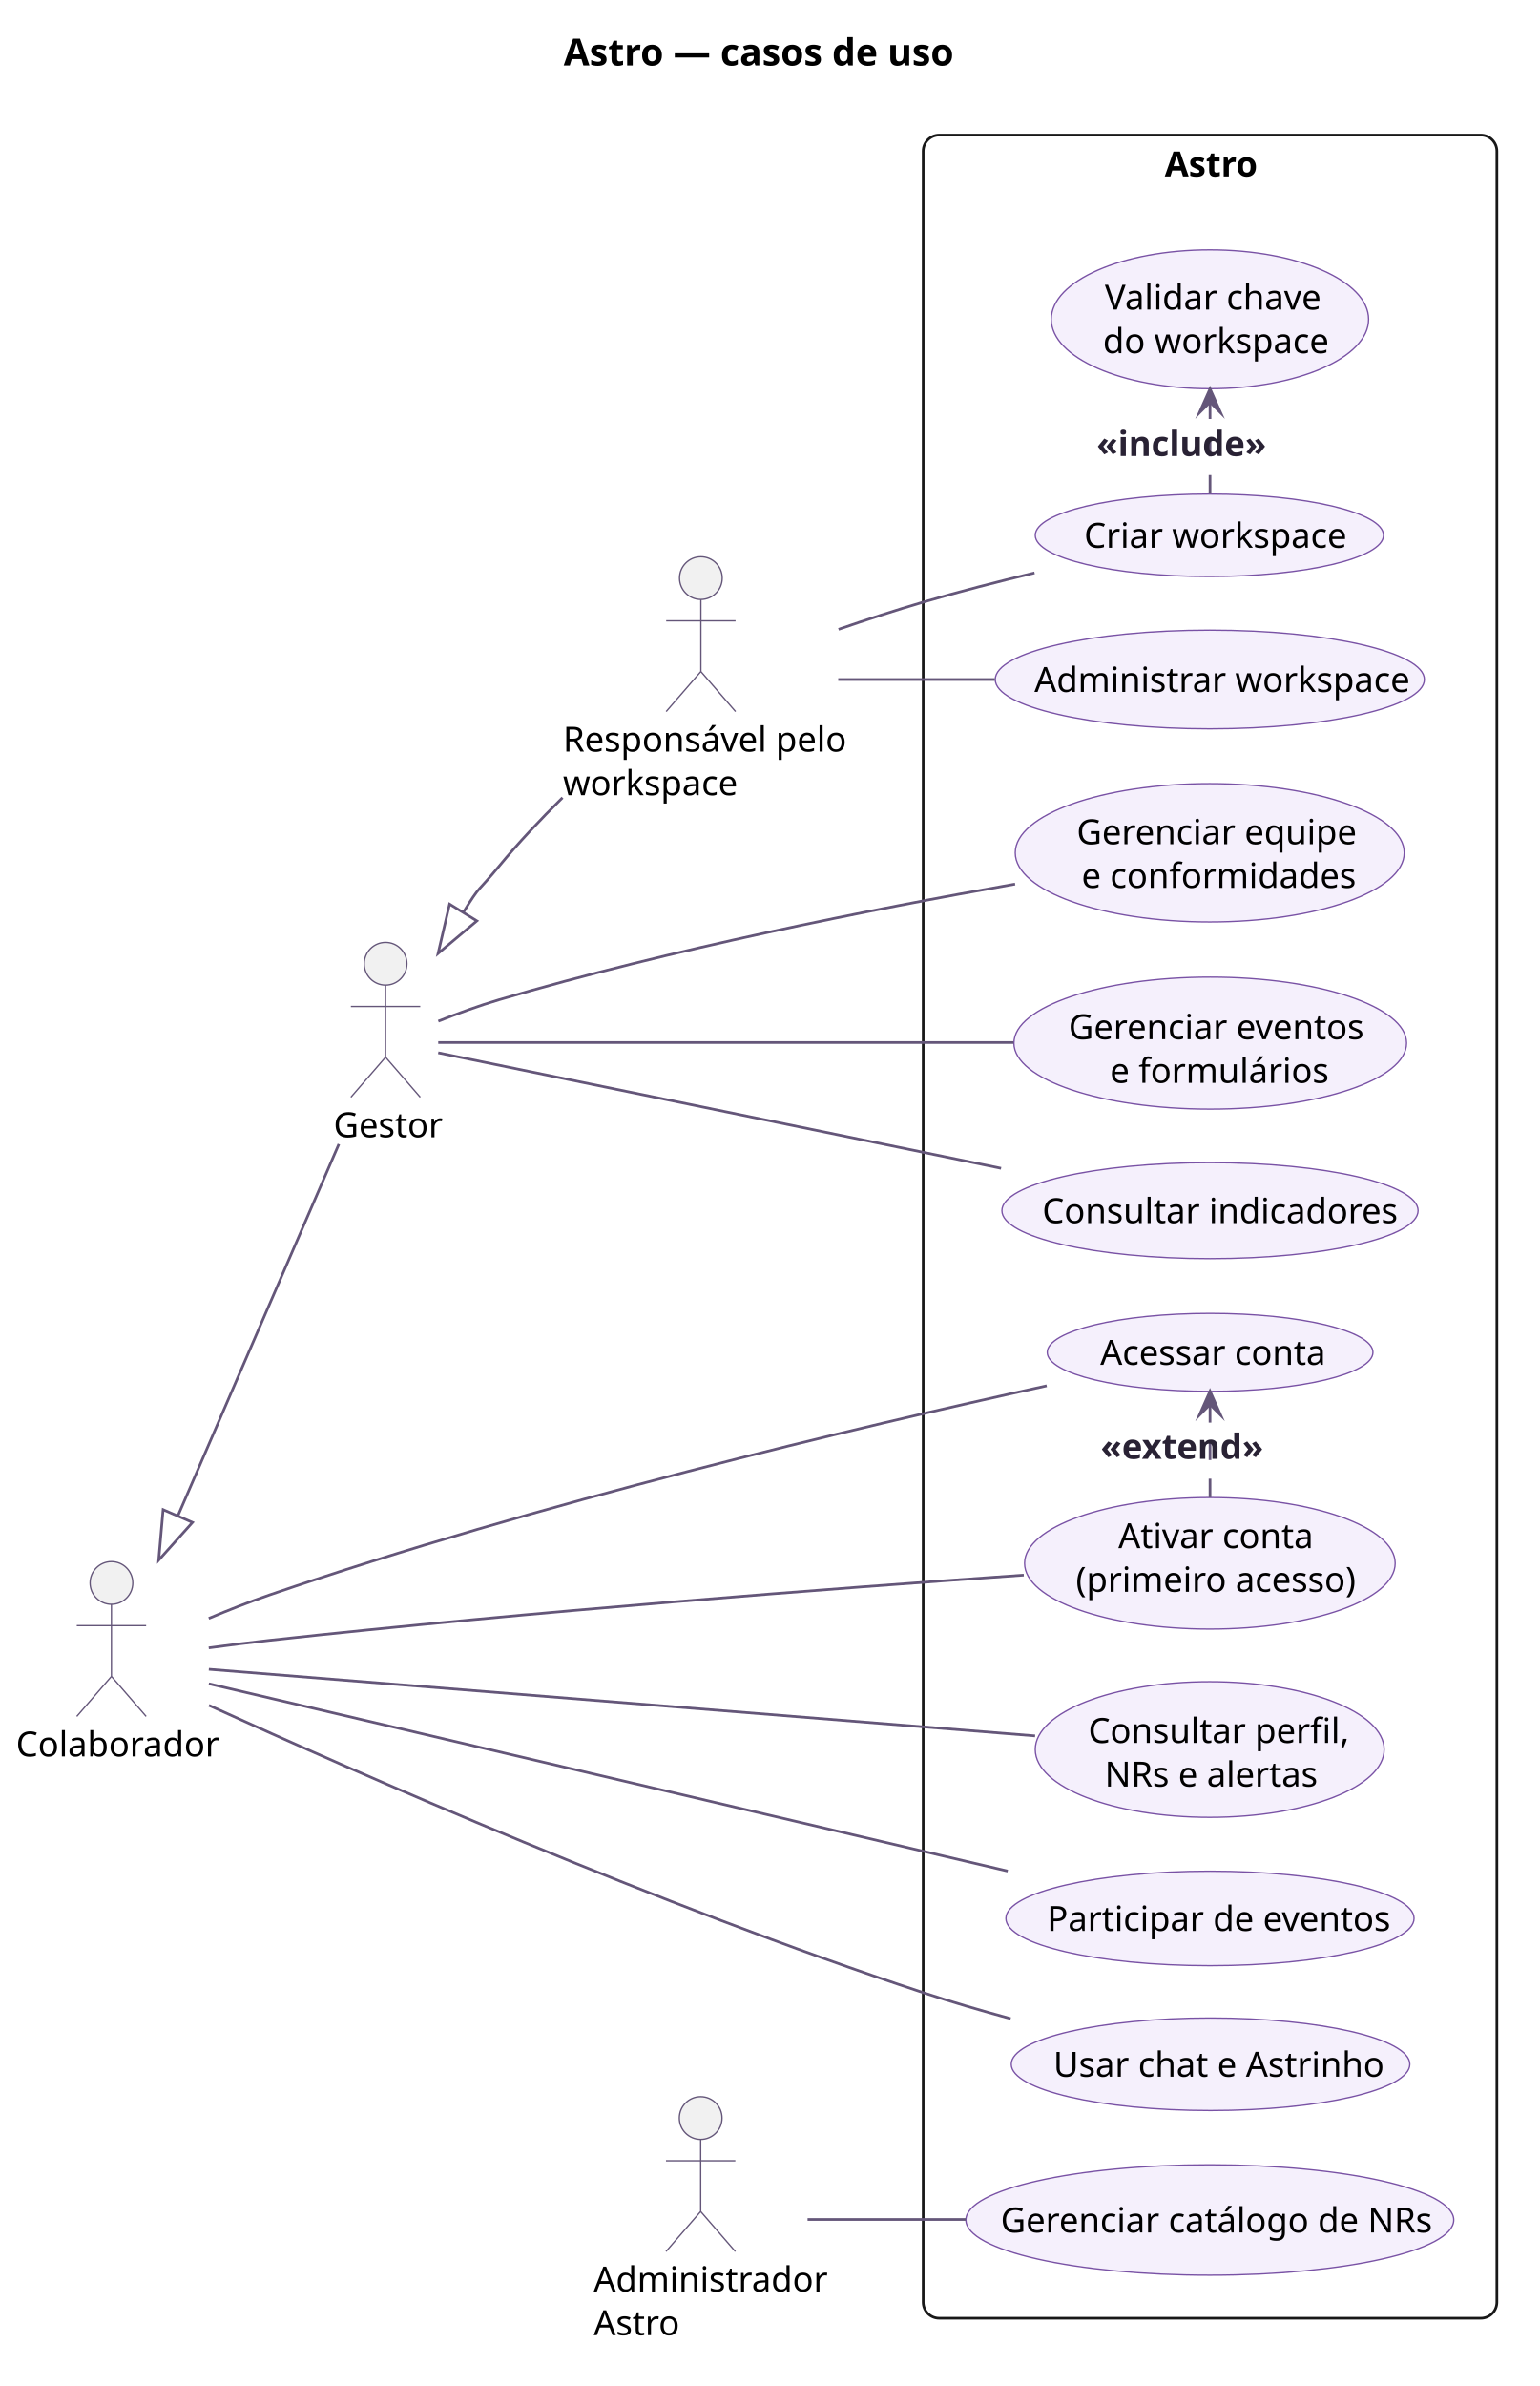
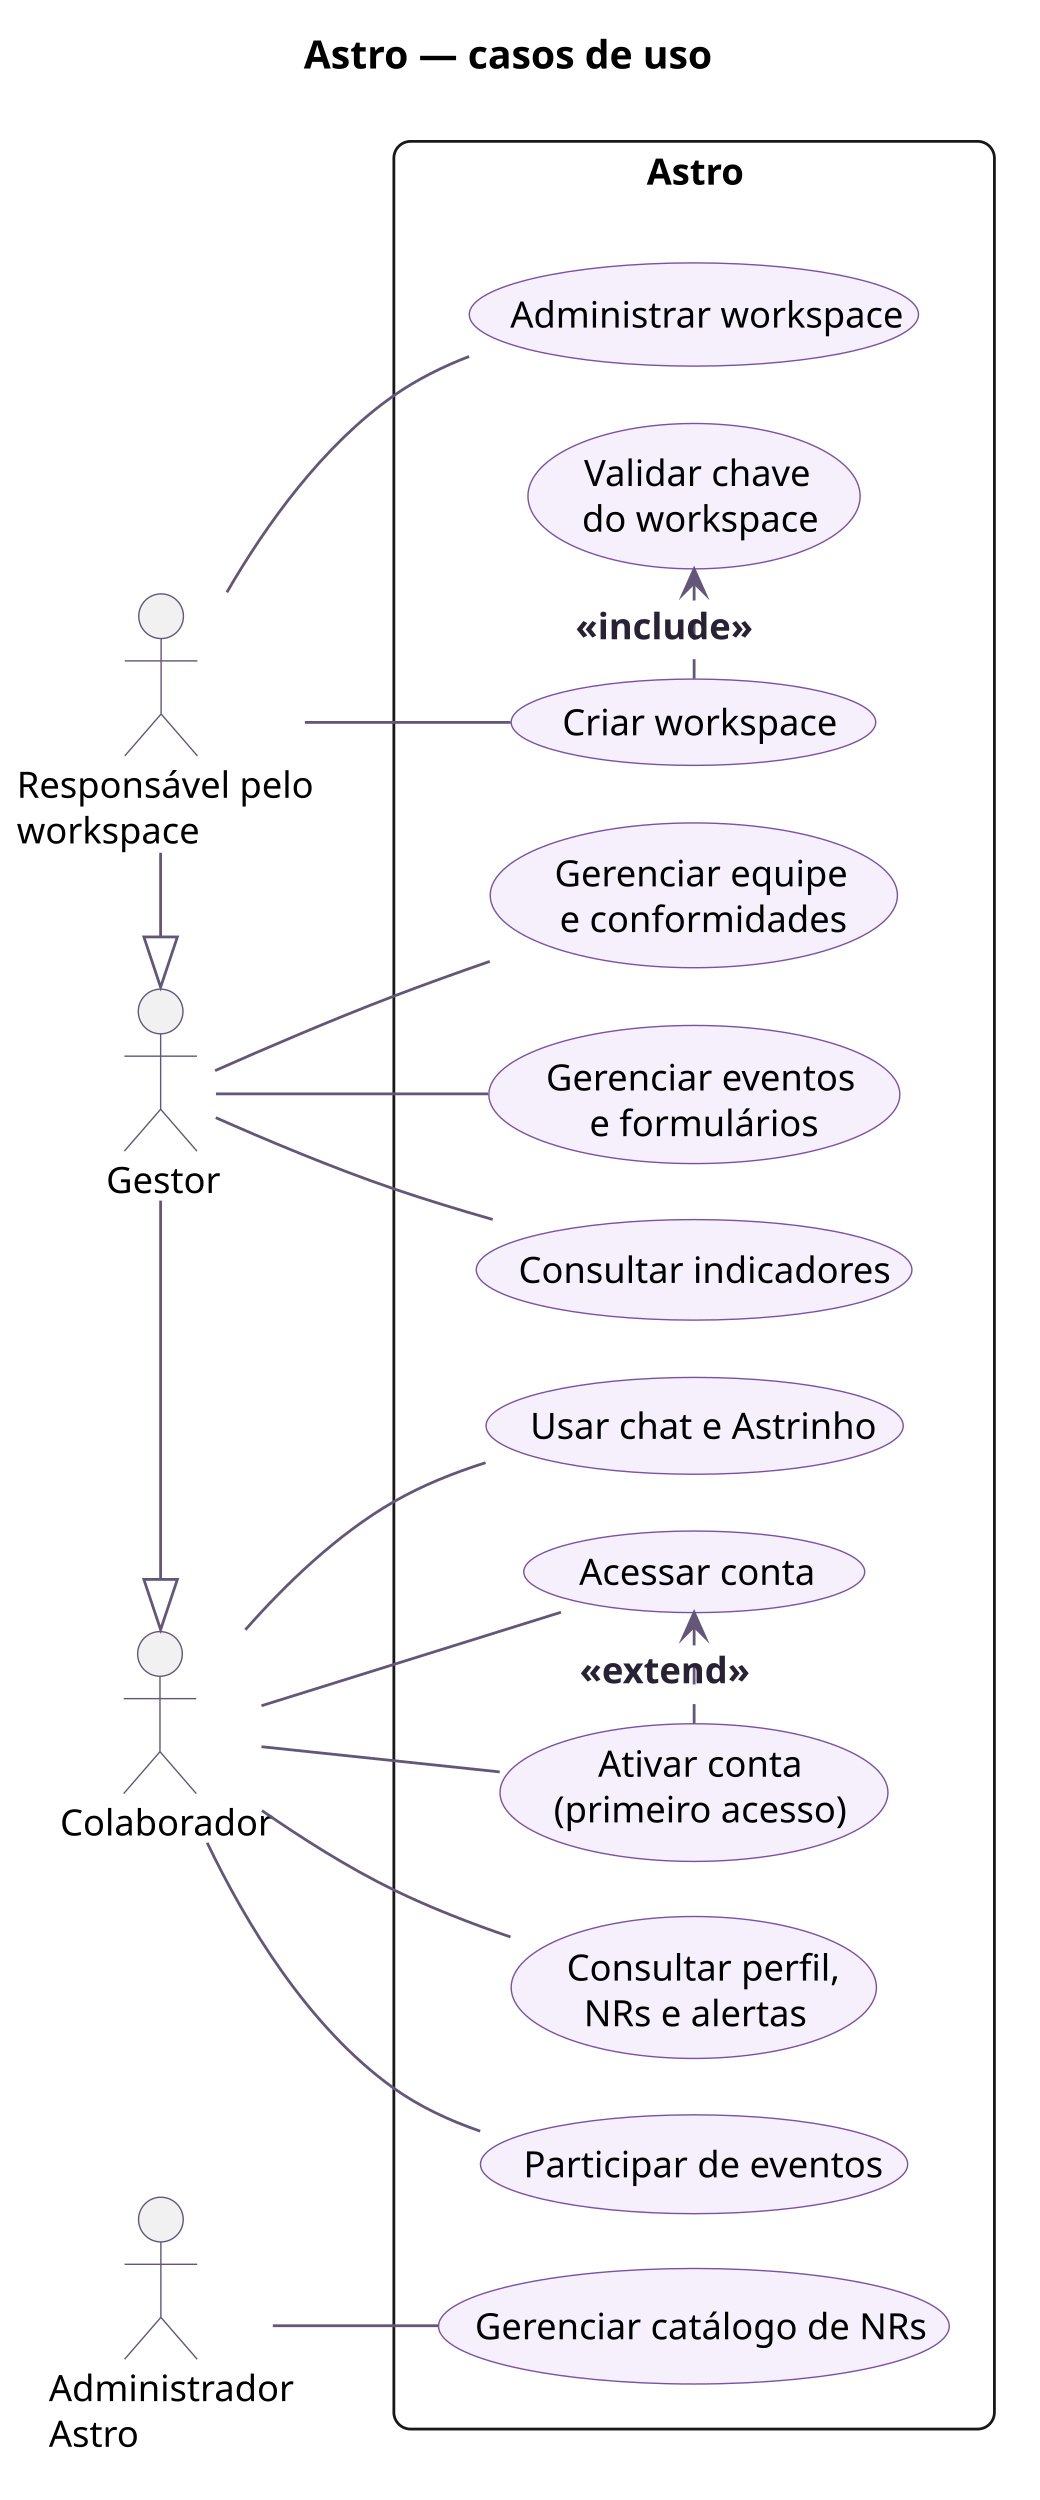
- <svg xmlns="http://www.w3.org/2000/svg" version="1.1" data-diagram-type="DESCRIPTION" style="width:577px;height:894px;background:#FFFFFF;" width="577px" height="894px" viewBox="0 0 577 894" zoomAndPan="magnify" preserveAspectRatio="none" contentStyleType="text/css">
+ <svg xmlns="http://www.w3.org/2000/svg" version="1.1" data-diagram-type="DESCRIPTION" style="width:372px;height:895px;background:#FFFFFF;" width="372px" height="895px" viewBox="0 0 372 895" zoomAndPan="magnify" preserveAspectRatio="none" contentStyleType="text/css">
  <defs />
  <g font-family="sans-serif" lengthAdjust="spacing">
    <g class="title" data-source-line="2">
-       <text x="211.261" y="24.533" fill="#000" font-size="14" textLength="147.479" font-weight="700">Astro — casos de uso</text>
+       <text x="108.761" y="24.533" fill="#000" font-size="14" textLength="147.479" font-weight="700">Astro — casos de uso</text>
    </g>
-     <g class="cluster" data-qualified-name="Astro" id="ent0007" data-source-line="17">
-       <rect x="346" y="50.609" width="215" height="818" fill="none" style="stroke:#181818;stroke-width:1;" rx="6" ry="6" />
-       <text x="436.526" y="66.104" fill="#000" font-size="13" textLength="33.947" font-weight="700">Astro</text>
+     <g class="cluster" data-qualified-name="Astro" id="ent0009" data-source-line="17">
+       <rect x="141" y="50.609" width="215" height="819" fill="none" style="stroke:#181818;stroke-width:1;" rx="6" ry="6" />
+       <text x="231.526" y="66.104" fill="#000" font-size="13" textLength="33.947" font-weight="700">Astro</text>
    </g>
    <g class="entity" data-qualified-name="colaborador" id="ent0001" data-source-line="10">
-       <ellipse cx="41.772" cy="593.109" rx="8" ry="8" fill="#F1F1F1" style="stroke:#645679;stroke-width:0.5;" />
-       <path d="M41.772,601.109 L41.772,628.109 M28.772,609.109 L54.772,609.109 M41.772,628.109 L28.772,643.109 M41.772,628.109 L54.772,643.109" style="stroke:#645679;stroke-width:0.5;" fill="none" />
-       <text x="6" y="658.104" fill="#000" font-size="13" textLength="71.544">Colaborador</text>
+       <ellipse cx="57.272" cy="592.109" rx="8" ry="8" fill="#F1F1F1" style="stroke:#645679;stroke-width:0.5;" />
+       <path d="M57.272,600.109 L57.272,627.109 M44.272,608.109 L70.272,608.109 M57.272,627.109 L44.272,642.109 M57.272,627.109 L70.272,642.109" style="stroke:#645679;stroke-width:0.5;" fill="none" />
+       <text x="21.5" y="657.104" fill="#000" font-size="13" textLength="71.544">Colaborador</text>
    </g>
    <g class="entity" data-qualified-name="gestor" id="ent0002" data-source-line="11">
-       <ellipse cx="144.506" cy="361.109" rx="8" ry="8" fill="#F1F1F1" style="stroke:#645679;stroke-width:0.5;" />
-       <path d="M144.506,369.109 L144.506,396.109 M131.506,377.109 L157.506,377.109 M144.506,396.109 L131.506,411.109 M144.506,396.109 L157.506,411.109" style="stroke:#645679;stroke-width:0.5;" fill="none" />
-       <text x="125" y="426.104" fill="#000" font-size="13" textLength="39.013">Gestor</text>
+       <ellipse cx="57.506" cy="362.109" rx="8" ry="8" fill="#F1F1F1" style="stroke:#645679;stroke-width:0.5;" />
+       <path d="M57.506,370.109 L57.506,397.109 M44.506,378.109 L70.506,378.109 M57.506,397.109 L44.506,412.109 M57.506,397.109 L70.506,412.109" style="stroke:#645679;stroke-width:0.5;" fill="none" />
+       <text x="38" y="427.104" fill="#000" font-size="13" textLength="39.013">Gestor</text>
    </g>
    <g class="entity" data-qualified-name="responsavel" id="ent0003" data-source-line="12">
-       <ellipse cx="262.673" cy="216.609" rx="8" ry="8" fill="#F1F1F1" style="stroke:#645679;stroke-width:0.5;" />
-       <path d="M262.673,224.609 L262.673,251.609 M249.673,232.609 L275.673,232.609 M262.673,251.609 L249.673,266.609 M262.673,251.609 L275.673,266.609" style="stroke:#645679;stroke-width:0.5;" fill="none" />
-       <text x="211" y="281.604" fill="#000" font-size="13" textLength="103.346">Responsável pelo</text>
-       <text x="211" y="297.956" fill="#000" font-size="13" textLength="62.137">workspace</text>
+       <ellipse cx="57.673" cy="220.609" rx="8" ry="8" fill="#F1F1F1" style="stroke:#645679;stroke-width:0.5;" />
+       <path d="M57.673,228.609 L57.673,255.609 M44.673,236.609 L70.673,236.609 M57.673,255.609 L44.673,270.609 M57.673,255.609 L70.673,270.609" style="stroke:#645679;stroke-width:0.5;" fill="none" />
+       <text x="6" y="285.604" fill="#000" font-size="13" textLength="103.346">Responsável pelo</text>
+       <text x="6" y="301.956" fill="#000" font-size="13" textLength="62.137">workspace</text>
    </g>
    <g class="entity" data-qualified-name="admin" id="ent0004" data-source-line="13">
-       <ellipse cx="262.598" cy="793.609" rx="8" ry="8" fill="#F1F1F1" style="stroke:#645679;stroke-width:0.5;" />
-       <path d="M262.598,801.609 L262.598,828.609 M249.598,809.609 L275.598,809.609 M262.598,828.609 L249.598,843.609 M262.598,828.609 L275.598,843.609" style="stroke:#645679;stroke-width:0.5;" fill="none" />
-       <text x="222.5" y="858.604" fill="#000" font-size="13" textLength="80.196">Administrador</text>
-       <text x="222.5" y="874.956" fill="#000" font-size="13" textLength="30.342">Astro</text>
+       <ellipse cx="57.598" cy="794.609" rx="8" ry="8" fill="#F1F1F1" style="stroke:#645679;stroke-width:0.5;" />
+       <path d="M57.598,802.609 L57.598,829.609 M44.598,810.609 L70.598,810.609 M57.598,829.609 L44.598,844.609 M57.598,829.609 L70.598,844.609" style="stroke:#645679;stroke-width:0.5;" fill="none" />
+       <text x="17.5" y="859.604" fill="#000" font-size="13" textLength="80.196">Administrador</text>
+       <text x="17.5" y="875.956" fill="#000" font-size="13" textLength="30.342">Astro</text>
    </g>
-     <g class="entity" data-qualified-name="Astro.criar" id="ent0008" data-source-line="18">
-       <ellipse cx="453.258" cy="200.561" rx="65.258" ry="15.452" fill="#F5F0FC" style="stroke:#7952A5;stroke-width:0.5;" />
-       <text x="406.301" y="205.237" fill="#000" font-size="13" textLength="93.914">Criar workspace</text>
+     <g class="entity" data-qualified-name="Astro.criar" id="ent0010" data-source-line="18">
+       <ellipse cx="248.258" cy="258.561" rx="65.258" ry="15.452" fill="#F5F0FC" style="stroke:#7952A5;stroke-width:0.5;" />
+       <text x="201.301" y="263.237" fill="#000" font-size="13" textLength="93.914">Criar workspace</text>
    </g>
-     <g class="entity" data-qualified-name="Astro.validar_chave" id="ent0009" data-source-line="19">
-       <ellipse cx="453.464" cy="119.631" rx="59.464" ry="26.022" fill="#F5F0FC" style="stroke:#7952A5;stroke-width:0.5;" />
-       <text x="414.08" y="115.986" fill="#000" font-size="13" textLength="78.768">Validar chave</text>
-       <text x="413.36" y="132.337" fill="#000" font-size="13" textLength="80.209">do workspace</text>
+     <g class="entity" data-qualified-name="Astro.validar_chave" id="ent0011" data-source-line="19">
+       <ellipse cx="248.464" cy="177.631" rx="59.464" ry="26.022" fill="#F5F0FC" style="stroke:#7952A5;stroke-width:0.5;" />
+       <text x="209.08" y="173.986" fill="#000" font-size="13" textLength="78.768">Validar chave</text>
+       <text x="208.36" y="190.337" fill="#000" font-size="13" textLength="80.209">do workspace</text>
    </g>
-     <g class="entity" data-qualified-name="Astro.acesso" id="ent0010" data-source-line="20">
-       <ellipse cx="453.53" cy="506.715" rx="61.03" ry="14.606" fill="#F5F0FC" style="stroke:#7952A5;stroke-width:0.5;" />
-       <text x="412.343" y="511.391" fill="#000" font-size="13" textLength="82.374">Acessar conta</text>
+     <g class="entity" data-qualified-name="Astro.acesso" id="ent0012" data-source-line="20">
+       <ellipse cx="248.53" cy="562.715" rx="61.03" ry="14.606" fill="#F5F0FC" style="stroke:#7952A5;stroke-width:0.5;" />
+       <text x="207.343" y="567.391" fill="#000" font-size="13" textLength="82.374">Acessar conta</text>
    </g>
-     <g class="entity" data-qualified-name="Astro.ativar" id="ent0011" data-source-line="21">
-       <ellipse cx="453.444" cy="585.749" rx="69.444" ry="24.64" fill="#F5F0FC" style="stroke:#7952A5;stroke-width:0.5;" />
-       <text x="419.122" y="580.072" fill="#000" font-size="13" textLength="68.644">Ativar conta</text>
-       <text x="403.237" y="596.423" fill="#000" font-size="13" textLength="100.414">(primeiro acesso)</text>
+     <g class="entity" data-qualified-name="Astro.ativar" id="ent0013" data-source-line="21">
+       <ellipse cx="248.444" cy="641.749" rx="69.444" ry="24.64" fill="#F5F0FC" style="stroke:#7952A5;stroke-width:0.5;" />
+       <text x="214.122" y="636.072" fill="#000" font-size="13" textLength="68.644">Ativar conta</text>
+       <text x="198.237" y="652.423" fill="#000" font-size="13" textLength="100.414">(primeiro acesso)</text>
    </g>
-     <g class="entity" data-qualified-name="Astro.perfil" id="ent0012" data-source-line="22">
-       <ellipse cx="453.381" cy="655.518" rx="65.381" ry="25.409" fill="#F5F0FC" style="stroke:#7952A5;stroke-width:0.5;" />
-       <text x="407.862" y="653.047" fill="#000" font-size="13" textLength="91.038">Consultar perfil,</text>
-       <text x="414.006" y="669.399" fill="#000" font-size="13" textLength="78.749">NRs e alertas</text>
+     <g class="entity" data-qualified-name="Astro.perfil" id="ent0014" data-source-line="22">
+       <ellipse cx="248.381" cy="711.518" rx="65.381" ry="25.409" fill="#F5F0FC" style="stroke:#7952A5;stroke-width:0.5;" />
+       <text x="202.862" y="709.047" fill="#000" font-size="13" textLength="91.038">Consultar perfil,</text>
+       <text x="209.006" y="725.399" fill="#000" font-size="13" textLength="78.749">NRs e alertas</text>
    </g>
-     <g class="entity" data-qualified-name="Astro.participar" id="ent0013" data-source-line="23">
-       <ellipse cx="453.482" cy="718.806" rx="76.482" ry="17.696" fill="#F5F0FC" style="stroke:#7952A5;stroke-width:0.5;" />
-       <text x="392.42" y="723.482" fill="#000" font-size="13" textLength="122.123">Participar de eventos</text>
+     <g class="entity" data-qualified-name="Astro.participar" id="ent0015" data-source-line="23">
+       <ellipse cx="248.482" cy="774.806" rx="76.482" ry="17.696" fill="#F5F0FC" style="stroke:#7952A5;stroke-width:0.5;" />
+       <text x="187.42" y="779.482" fill="#000" font-size="13" textLength="122.123">Participar de eventos</text>
    </g>
-     <g class="entity" data-qualified-name="Astro.conversar" id="ent0014" data-source-line="24">
-       <ellipse cx="453.685" cy="773.446" rx="74.685" ry="17.337" fill="#F5F0FC" style="stroke:#7952A5;stroke-width:0.5;" />
-       <text x="394.798" y="778.122" fill="#000" font-size="13" textLength="117.774">Usar chat e Astrinho</text>
+     <g class="entity" data-qualified-name="Astro.conversar" id="ent0016" data-source-line="24">
+       <ellipse cx="248.685" cy="510.446" rx="74.685" ry="17.337" fill="#F5F0FC" style="stroke:#7952A5;stroke-width:0.5;" />
+       <text x="189.798" y="515.122" fill="#000" font-size="13" textLength="117.774">Usar chat e Astrinho</text>
    </g>
-     <g class="entity" data-qualified-name="Astro.equipe" id="ent0015" data-source-line="25">
-       <ellipse cx="453.393" cy="319.529" rx="72.893" ry="25.92" fill="#F5F0FC" style="stroke:#7952A5;stroke-width:0.5;" />
-       <text x="403.529" y="316.32" fill="#000" font-size="13" textLength="99.728">Gerenciar equipe</text>
-       <text x="405.338" y="332.672" fill="#000" font-size="13" textLength="96.11">e conformidades</text>
+     <g class="entity" data-qualified-name="Astro.equipe" id="ent0017" data-source-line="25">
+       <ellipse cx="248.393" cy="320.529" rx="72.893" ry="25.92" fill="#F5F0FC" style="stroke:#7952A5;stroke-width:0.5;" />
+       <text x="198.529" y="317.32" fill="#000" font-size="13" textLength="99.728">Gerenciar equipe</text>
+       <text x="200.338" y="333.672" fill="#000" font-size="13" textLength="96.11">e conformidades</text>
    </g>
-     <g class="entity" data-qualified-name="Astro.operacao" id="ent0016" data-source-line="26">
-       <ellipse cx="453.575" cy="390.838" rx="73.575" ry="24.728" fill="#F5F0FC" style="stroke:#7952A5;stroke-width:0.5;" />
-       <text x="400.464" y="389.38" fill="#000" font-size="13" textLength="106.222">Gerenciar eventos</text>
-       <text x="416.007" y="405.732" fill="#000" font-size="13" textLength="75.137">e formulários</text>
+     <g class="entity" data-qualified-name="Astro.operacao" id="ent0018" data-source-line="26">
+       <ellipse cx="248.575" cy="391.838" rx="73.575" ry="24.728" fill="#F5F0FC" style="stroke:#7952A5;stroke-width:0.5;" />
+       <text x="195.464" y="390.38" fill="#000" font-size="13" textLength="106.222">Gerenciar eventos</text>
+       <text x="211.007" y="406.732" fill="#000" font-size="13" textLength="75.137">e formulários</text>
    </g>
-     <g class="entity" data-qualified-name="Astro.indicadores" id="ent0017" data-source-line="27">
-       <ellipse cx="453.489" cy="453.607" rx="77.989" ry="17.998" fill="#F5F0FC" style="stroke:#7952A5;stroke-width:0.5;" />
-       <text x="390.622" y="458.283" fill="#000" font-size="13" textLength="125.734">Consultar indicadores</text>
+     <g class="entity" data-qualified-name="Astro.indicadores" id="ent0019" data-source-line="27">
+       <ellipse cx="248.489" cy="454.607" rx="77.989" ry="17.998" fill="#F5F0FC" style="stroke:#7952A5;stroke-width:0.5;" />
+       <text x="185.622" y="459.283" fill="#000" font-size="13" textLength="125.734">Consultar indicadores</text>
    </g>
-     <g class="entity" data-qualified-name="Astro.workspace" id="ent0018" data-source-line="28">
-       <ellipse cx="453.416" cy="254.593" rx="80.416" ry="18.483" fill="#F5F0FC" style="stroke:#7952A5;stroke-width:0.5;" />
-       <text x="387.673" y="259.268" fill="#000" font-size="13" textLength="131.485">Administrar workspace</text>
+     <g class="entity" data-qualified-name="Astro.workspace" id="ent0020" data-source-line="28">
+       <ellipse cx="248.416" cy="112.593" rx="80.416" ry="18.483" fill="#F5F0FC" style="stroke:#7952A5;stroke-width:0.5;" />
+       <text x="182.673" y="117.268" fill="#000" font-size="13" textLength="131.485">Administrar workspace</text>
    </g>
-     <g class="entity" data-qualified-name="Astro.catalogo" id="ent0019" data-source-line="29">
-       <ellipse cx="453.417" cy="831.793" rx="91.417" ry="20.683" fill="#F5F0FC" style="stroke:#7952A5;stroke-width:0.5;" />
-       <text x="375.017" y="836.469" fill="#000" font-size="13" textLength="156.8">Gerenciar catálogo de NRs</text>
+     <g class="entity" data-qualified-name="Astro.catalogo" id="ent0021" data-source-line="29">
+       <ellipse cx="248.417" cy="832.793" rx="91.417" ry="20.683" fill="#F5F0FC" style="stroke:#7952A5;stroke-width:0.5;" />
+       <text x="170.017" y="837.469" fill="#000" font-size="13" textLength="156.8">Gerenciar catálogo de NRs</text>
    </g>
-     <g class="link" data-entity-1="ent0001" data-entity-2="ent0002" id="lnk5" data-link-type="extension">
-       <polygon points="59.483,584.559,72.144,570.427,61.132,565.657,59.483,584.559" fill="none" style="stroke:#645679;stroke-width:1;stroke-linejoin:miter;stroke-miterlimit:10;" />
-       <path d="M66.638,568.042 C85.293,524.978 108.349,471.753 127.008,428.68" style="stroke:#645679;stroke-width:1;" fill="none" />
+     <g class="link" data-entity-1="ent0002" data-entity-2="ent0001" id="lnk6" data-link-type="extension">
+       <polygon points="57.5,583.426,63.5,565.426,51.5,565.426,57.5,583.426" fill="none" style="stroke:#645679;stroke-width:1;stroke-linejoin:miter;stroke-miterlimit:10;" />
+       <path d="M57.5,429.823 C57.5,481.024 57.5,514.225 57.5,565.426" style="stroke:#645679;stroke-width:1;" fill="none" />
    </g>
-     <g class="link" data-entity-1="ent0002" data-entity-2="ent0003" id="lnk6" data-link-type="extension">
-       <polygon points="164.189,357.247,178.727,345.054,168.503,338.77,164.189,357.247" fill="none" style="stroke:#645679;stroke-width:1;stroke-linejoin:miter;stroke-miterlimit:10;" />
-       <path d="M173.615,341.912 C180.265,331.094 178.74,334.64 187,324.609 C194.221,315.841 202.487,307.082 210.826,298.876" style="stroke:#645679;stroke-width:1;" fill="none" />
+     <g class="link" data-entity-1="ent0003" data-entity-2="ent0002" id="lnk8" data-link-type="extension">
+       <polygon points="57.5,353.424,63.5,335.424,51.5,335.424,57.5,353.424" fill="none" style="stroke:#645679;stroke-width:1;stroke-linejoin:miter;stroke-miterlimit:10;" />
+       <path d="M57.5,305.276 C57.5,321.325 57.5,319.375 57.5,335.424" style="stroke:#645679;stroke-width:1;" fill="none" />
    </g>
-     <g class="link" data-entity-1="ent0003" data-entity-2="ent0008" id="lnk20" data-link-type="association">
-       <path d="M314.272,235.801 C324.7,232.21 335.653,228.633 346,225.609 C359.399,221.694 373.883,217.966 387.724,214.641" style="stroke:#645679;stroke-width:1;" fill="none" />
-     </g>
-     <g class="link" data-entity-1="ent0001" data-entity-2="ent0010" id="lnk21" data-link-type="association">
-       <path d="M78.242,606.396 C85.676,603.266 93.532,600.169 101,597.609 C201.331,563.227 321.611,534.731 392.28,519.236" style="stroke:#645679;stroke-width:1;" fill="none" />
-     </g>
-     <g class="link" data-entity-1="ent0001" data-entity-2="ent0011" id="lnk22" data-link-type="association">
-       <path d="M78.234,617.435 C85.739,616.421 93.624,615.422 101,614.609 C198.99,603.817 312.754,595.129 383.693,590.168" style="stroke:#645679;stroke-width:1;" fill="none" />
+     <g class="link" data-entity-1="ent0003" data-entity-2="ent0010" id="lnk22" data-link-type="association">
+       <path d="M109.149,258.609 C131.783,258.609 158.729,258.609 182.802,258.609" style="stroke:#645679;stroke-width:1;" fill="none" />
    </g>
    <g class="link" data-entity-1="ent0001" data-entity-2="ent0012" id="lnk23" data-link-type="association">
-       <path d="M78.268,625.451 C147.139,631.002 300.417,643.354 387.943,650.407" style="stroke:#645679;stroke-width:1;" fill="none" />
+       <path d="M93.607,610.65 C123.818,601.219 167.648,587.537 200.812,577.184" style="stroke:#645679;stroke-width:1;" fill="none" />
    </g>
    <g class="link" data-entity-1="ent0001" data-entity-2="ent0013" id="lnk24" data-link-type="association">
-       <path d="M78.268,630.877 C144.52,646.409 288.881,680.252 377.68,701.069" style="stroke:#645679;stroke-width:1;" fill="none" />
+       <path d="M93.607,625.324 C117.519,627.855 149.964,631.288 178.899,634.35" style="stroke:#645679;stroke-width:1;" fill="none" />
    </g>
    <g class="link" data-entity-1="ent0001" data-entity-2="ent0014" id="lnk25" data-link-type="association">
-       <path d="M78.306,638.957 C134.212,664.407 246.942,713.962 346,746.609 C356.507,750.072 367.72,753.352 378.78,756.354" style="stroke:#645679;stroke-width:1;" fill="none" />
+       <path d="M93.784,648.189 C107.947,658.029 124.746,668.703 141,676.609 C154.126,682.995 168.702,688.643 182.752,693.437" style="stroke:#645679;stroke-width:1;" fill="none" />
    </g>
-     <g class="link" data-entity-1="ent0002" data-entity-2="ent0015" id="lnk26" data-link-type="association">
-       <path d="M164.282,382.619 C171.321,379.824 179.444,376.832 187,374.609 C251.464,355.644 326.589,340.728 380.442,331.242" style="stroke:#645679;stroke-width:1;" fill="none" />
+     <g class="link" data-entity-1="ent0001" data-entity-2="ent0015" id="lnk26" data-link-type="association">
+       <path d="M74.173,659.713 C87.768,688.092 110.136,725.59 141,747.609 C150.239,754.201 160.937,759.187 171.915,762.958" style="stroke:#645679;stroke-width:1;" fill="none" />
    </g>
-     <g class="link" data-entity-1="ent0002" data-entity-2="ent0016" id="lnk27" data-link-type="association">
-       <path d="M164.242,390.609 C206.096,390.609 309.046,390.609 379.862,390.609" style="stroke:#645679;stroke-width:1;" fill="none" />
+     <g class="link" data-entity-1="ent0001" data-entity-2="ent0016" id="lnk27" data-link-type="association">
+       <path d="M87.839,583.459 C102.223,567.142 120.793,549.215 141,537.609 C151.09,531.814 162.418,527.248 173.821,523.654" style="stroke:#645679;stroke-width:1;" fill="none" />
    </g>
    <g class="link" data-entity-1="ent0002" data-entity-2="ent0017" id="lnk28" data-link-type="association">
-       <path d="M164.242,394.455 C205.185,402.857 304.592,423.257 375.191,437.745" style="stroke:#645679;stroke-width:1;" fill="none" />
+       <path d="M77.014,383.283 C93.629,375.924 118.752,365.075 141,356.609 C152.036,352.41 163.804,348.185 175.341,344.181" style="stroke:#645679;stroke-width:1;" fill="none" />
    </g>
-     <g class="link" data-entity-1="ent0003" data-entity-2="ent0018" id="lnk29" data-link-type="association">
-       <path d="M314.149,254.609 C332.19,254.609 352.972,254.609 372.854,254.609" style="stroke:#645679;stroke-width:1;" fill="none" />
+     <g class="link" data-entity-1="ent0002" data-entity-2="ent0018" id="lnk29" data-link-type="association">
+       <path d="M77.313,391.609 C100.002,391.609 139.489,391.609 174.719,391.609" style="stroke:#645679;stroke-width:1;" fill="none" />
    </g>
-     <g class="link" data-entity-1="ent0004" data-entity-2="ent0019" id="lnk30" data-link-type="association">
-       <path d="M302.661,831.609 C319.961,831.609 341.081,831.609 361.944,831.609" style="stroke:#645679;stroke-width:1;" fill="none" />
+     <g class="link" data-entity-1="ent0002" data-entity-2="ent0019" id="lnk30" data-link-type="association">
+       <path d="M77.249,400.124 C93.806,407.453 118.711,418.015 141,425.609 C152.337,429.472 164.486,433.177 176.375,436.571" style="stroke:#645679;stroke-width:1;" fill="none" />
    </g>
-     <g class="link" data-entity-1="ent0008" data-entity-2="ent0009" id="lnk31" data-link-type="dependency">
-       <polygon points="453.5,145.698,449.5,154.698,453.5,150.698,457.5,154.698,453.5,145.698" fill="#645679" style="stroke:#645679;stroke-width:1;stroke-linejoin:miter;stroke-miterlimit:10;" />
-       <path d="M453.5,184.992 C453.5,173.867 453.5,163.651 453.5,150.698" style="stroke:#645679;stroke-width:1;stroke-dasharray:7,7;" fill="none" />
-       <text x="411" y="170.854" fill="#292234" font-size="13" textLength="59.966" font-weight="700">«include»</text>
+     <g class="link" data-entity-1="ent0003" data-entity-2="ent0020" id="lnk31" data-link-type="association">
+       <path d="M81.213,212.059 C95.291,187.752 115.557,159.439 141,141.609 C149.16,135.891 158.4,131.299 167.943,127.612" style="stroke:#645679;stroke-width:1;" fill="none" />
    </g>
-     <g class="link" data-entity-1="ent0011" data-entity-2="ent0010" id="lnk32" data-link-type="dependency">
-       <polygon points="453.5,521.26,449.5,530.26,453.5,526.26,457.5,530.26,453.5,521.26" fill="#645679" style="stroke:#645679;stroke-width:1;stroke-linejoin:miter;stroke-miterlimit:10;" />
-       <path d="M453.5,561.046 C453.5,548.002 453.5,537.408 453.5,526.26" style="stroke:#645679;stroke-width:1;stroke-dasharray:7,7;" fill="none" />
-       <text x="412.5" y="546.604" fill="#292234" font-size="13" textLength="56.361" font-weight="700">«extend»</text>
+     <g class="link" data-entity-1="ent0004" data-entity-2="ent0021" id="lnk32" data-link-type="association">
+       <path d="M97.661,832.609 C114.961,832.609 136.081,832.609 156.944,832.609" style="stroke:#645679;stroke-width:1;" fill="none" />
+     </g>
+     <g class="link" data-entity-1="ent0010" data-entity-2="ent0011" id="lnk33" data-link-type="dependency">
+       <polygon points="248.5,203.698,244.5,212.698,248.5,208.698,252.5,212.698,248.5,203.698" fill="#645679" style="stroke:#645679;stroke-width:1;stroke-linejoin:miter;stroke-miterlimit:10;" />
+       <path d="M248.5,242.992 C248.5,231.867 248.5,221.651 248.5,208.698" style="stroke:#645679;stroke-width:1;stroke-dasharray:7,7;" fill="none" />
+       <text x="206" y="228.854" fill="#292234" font-size="13" textLength="59.966" font-weight="700">«include»</text>
+     </g>
+     <g class="link" data-entity-1="ent0013" data-entity-2="ent0012" id="lnk34" data-link-type="dependency">
+       <polygon points="248.5,577.26,244.5,586.26,248.5,582.26,252.5,586.26,248.5,577.26" fill="#645679" style="stroke:#645679;stroke-width:1;stroke-linejoin:miter;stroke-miterlimit:10;" />
+       <path d="M248.5,617.046 C248.5,604.002 248.5,593.408 248.5,582.26" style="stroke:#645679;stroke-width:1;stroke-dasharray:7,7;" fill="none" />
+       <text x="207.5" y="602.604" fill="#292234" font-size="13" textLength="56.361" font-weight="700">«extend»</text>
    </g>
  </g>
</svg>
